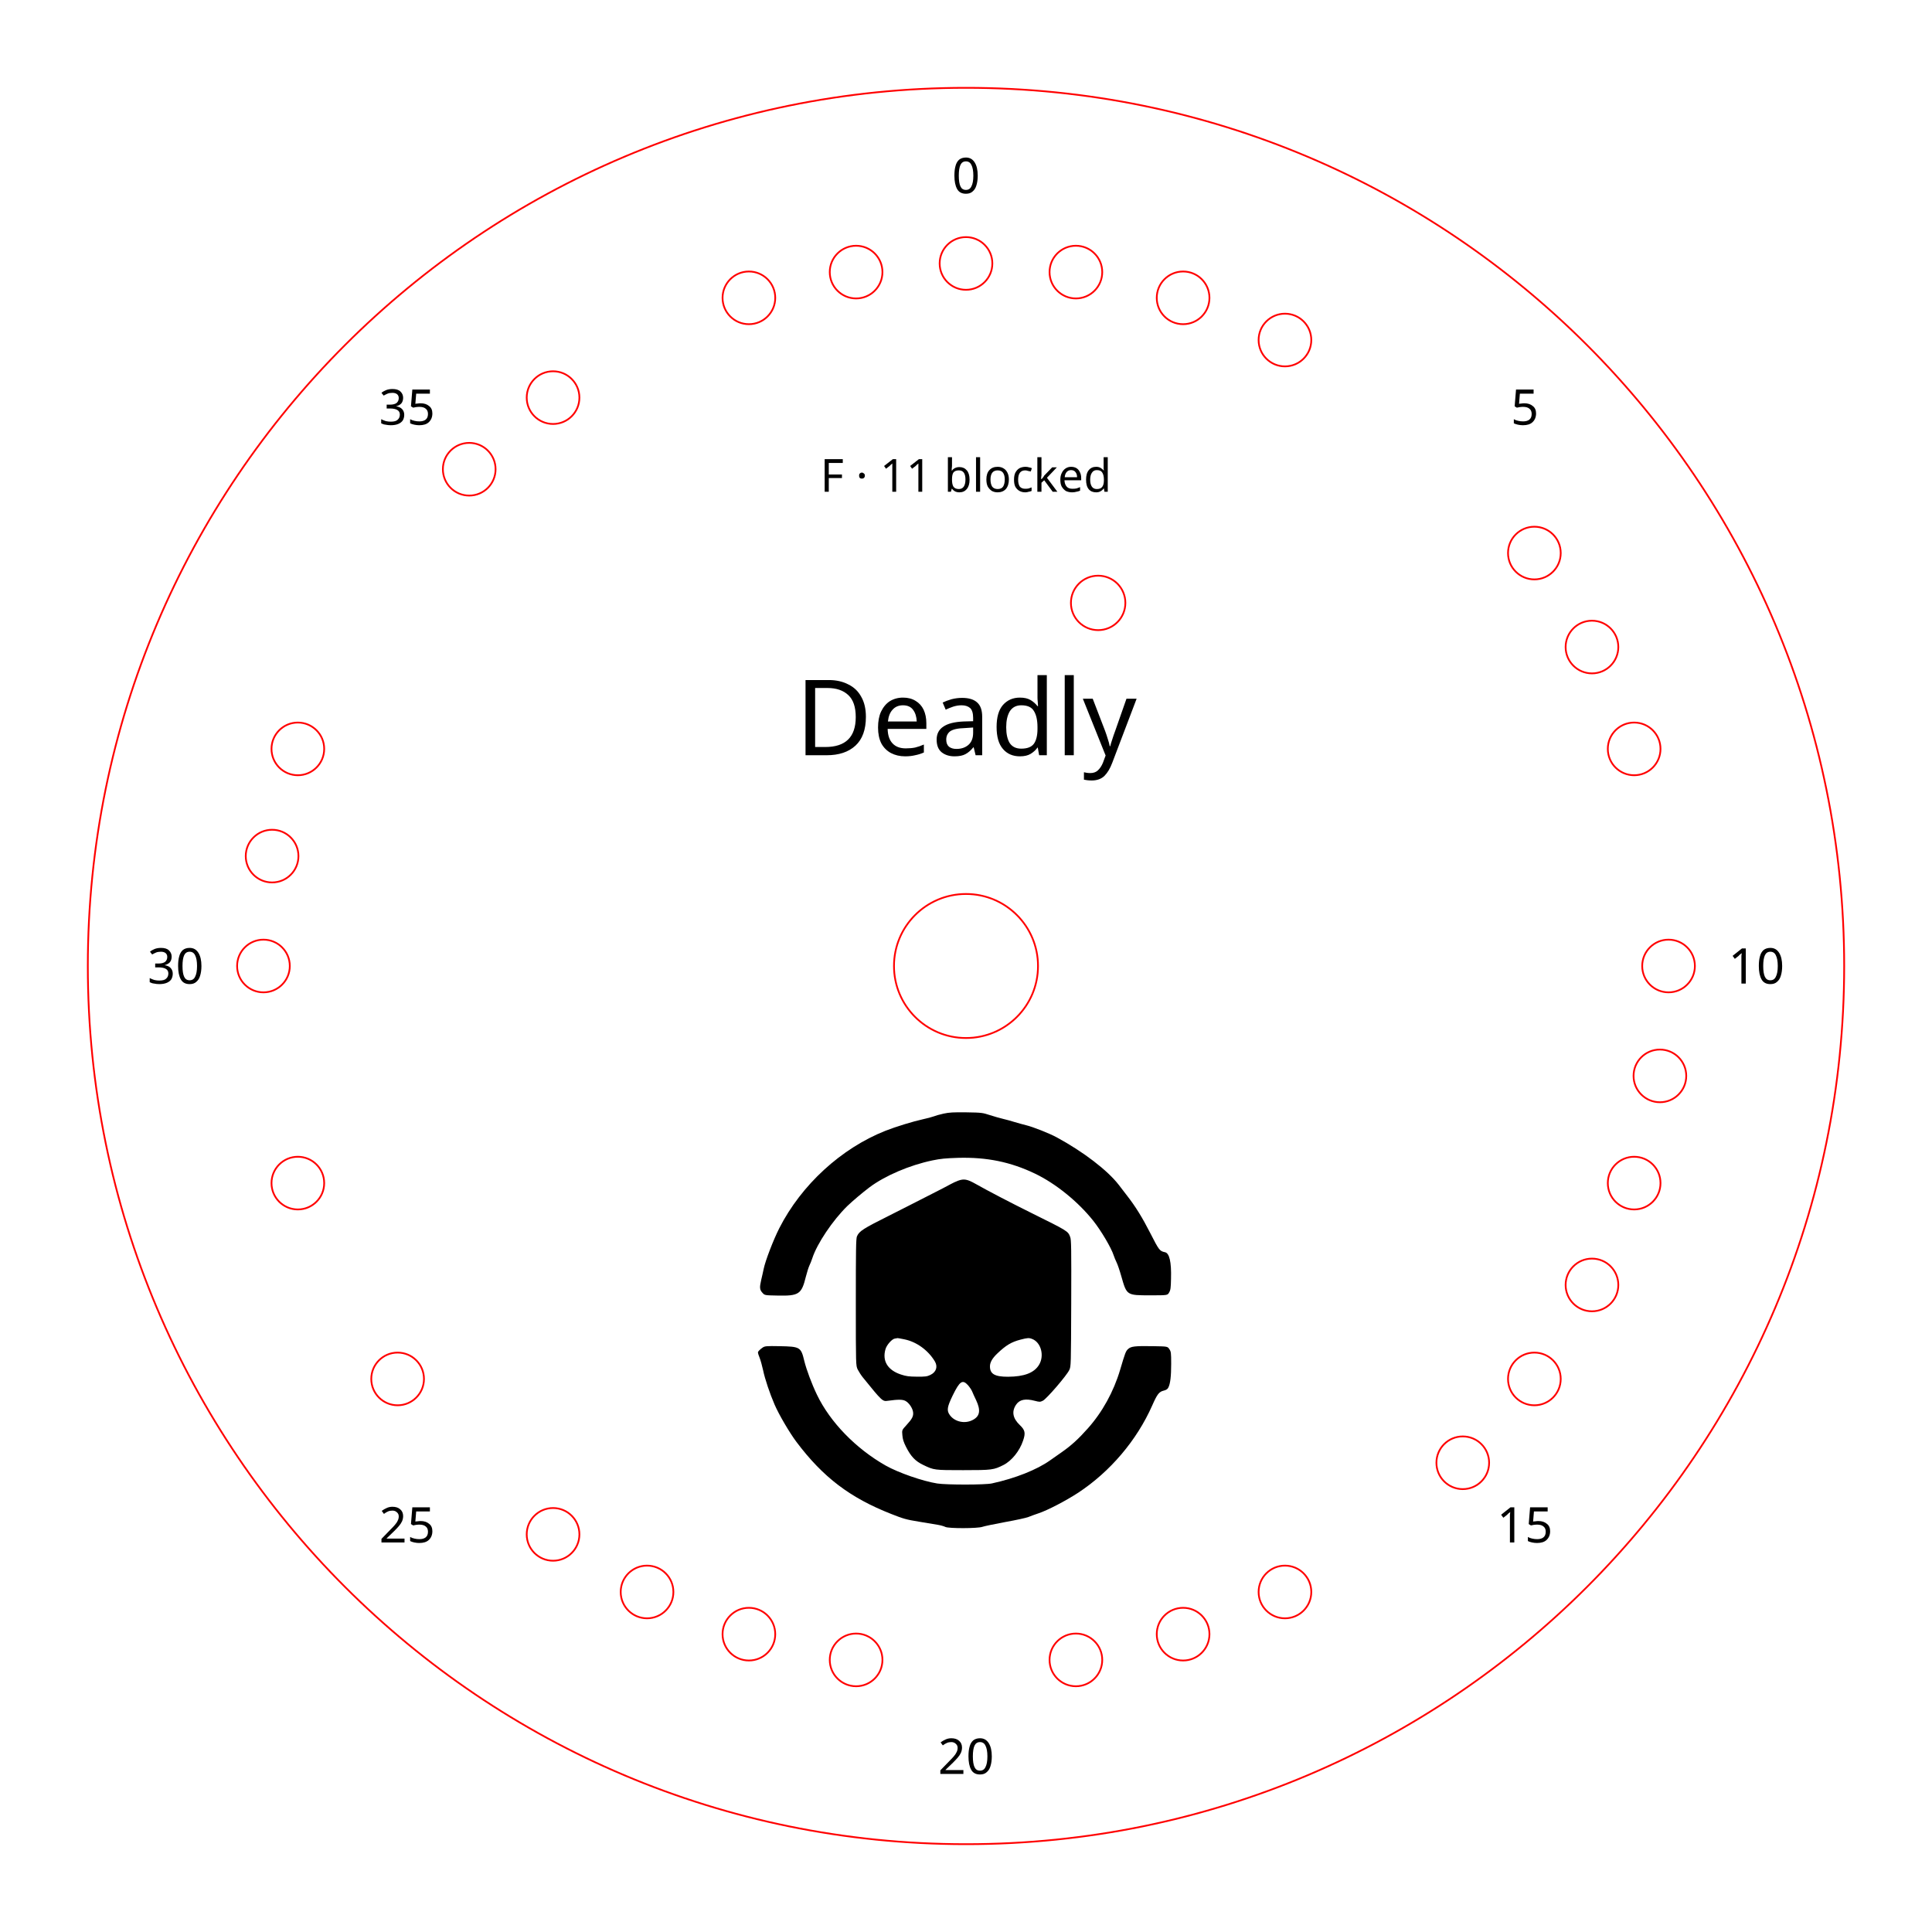
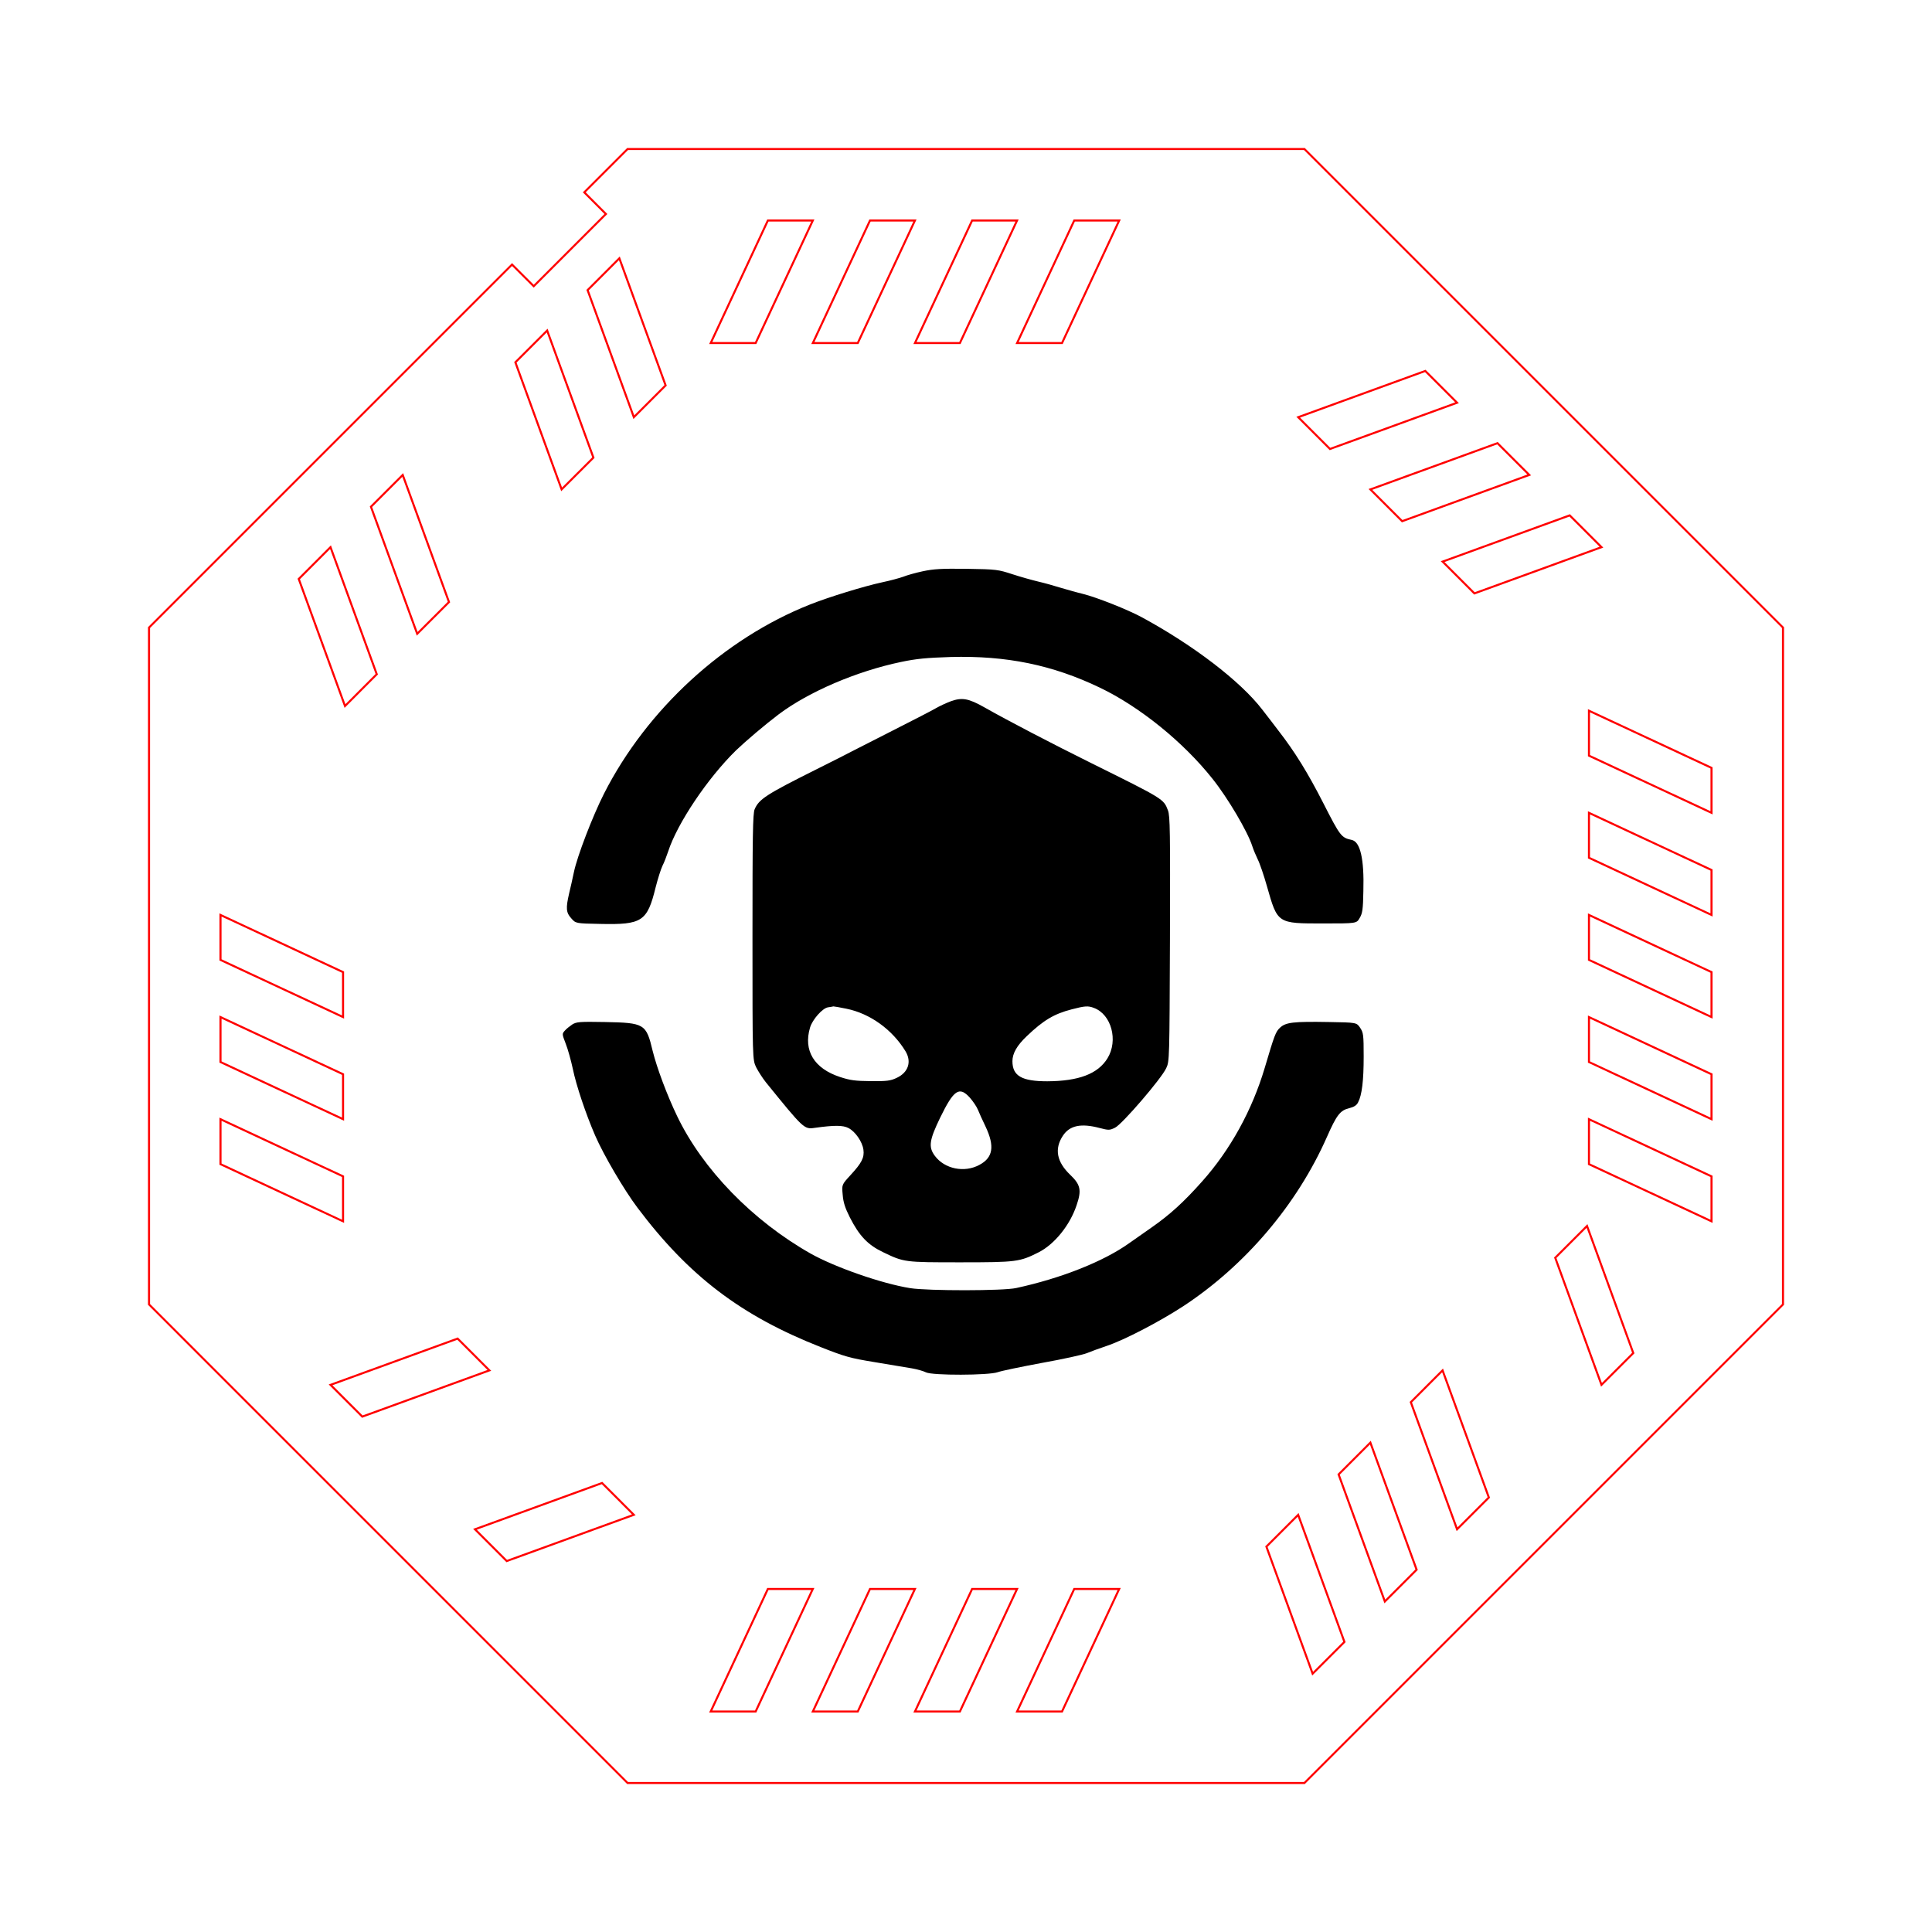
- <svg xmlns="http://www.w3.org/2000/svg" width="110.000mm" height="110.000mm" viewBox="0 0 110.000 110.000">
+ <svg xmlns="http://www.w3.org/2000/svg" width="94.591mm" height="94.591mm" viewBox="0 0 94.591 94.591">
  <style>
  .cut { fill: none; stroke: #ff0000; stroke-width: 0.1; }
-   .engrave { fill: #000; font-family: sans-serif; text-anchor: middle; }
</style>
-   <circle cx="55.000" cy="55.000" r="50.000" class="cut" />
-   <circle cx="55.000" cy="55.000" r="4.100" class="cut" />
-   <circle cx="62.524" cy="34.327" r="1.550" class="cut" />
-   <circle cx="55.000" cy="15.000" r="1.500" class="cut" />
-   <text x="55.000" y="11.000" font-size="2.800" class="engrave">0</text>
-   <circle cx="61.257" cy="15.492" r="1.500" class="cut" />
-   <circle cx="67.361" cy="16.958" r="1.500" class="cut" />
-   <circle cx="73.160" cy="19.360" r="1.500" class="cut" />
-   <text x="86.820" y="24.180" font-size="2.800" class="engrave">5</text>
-   <circle cx="87.361" cy="31.489" r="1.500" class="cut" />
-   <circle cx="90.640" cy="36.840" r="1.500" class="cut" />
-   <circle cx="93.042" cy="42.639" r="1.500" class="cut" />
-   <circle cx="95.000" cy="55.000" r="1.500" class="cut" />
-   <text x="100.000" y="56.000" font-size="2.800" class="engrave">10</text>
-   <circle cx="94.508" cy="61.257" r="1.500" class="cut" />
-   <circle cx="93.042" cy="67.361" r="1.500" class="cut" />
-   <circle cx="90.640" cy="73.160" r="1.500" class="cut" />
-   <circle cx="87.361" cy="78.511" r="1.500" class="cut" />
-   <circle cx="83.284" cy="83.284" r="1.500" class="cut" />
-   <text x="86.820" y="87.820" font-size="2.800" class="engrave">15</text>
-   <circle cx="73.160" cy="90.640" r="1.500" class="cut" />
-   <circle cx="67.361" cy="93.042" r="1.500" class="cut" />
-   <circle cx="61.257" cy="94.508" r="1.500" class="cut" />
-   <text x="55.000" y="101.000" font-size="2.800" class="engrave">20</text>
-   <circle cx="48.743" cy="94.508" r="1.500" class="cut" />
-   <circle cx="42.639" cy="93.042" r="1.500" class="cut" />
-   <circle cx="36.840" cy="90.640" r="1.500" class="cut" />
-   <circle cx="31.489" cy="87.361" r="1.500" class="cut" />
-   <text x="23.180" y="87.820" font-size="2.800" class="engrave">25</text>
-   <circle cx="22.639" cy="78.511" r="1.500" class="cut" />
-   <circle cx="16.958" cy="67.361" r="1.500" class="cut" />
-   <circle cx="15.000" cy="55.000" r="1.500" class="cut" />
-   <text x="10.000" y="56.000" font-size="2.800" class="engrave">30</text>
-   <circle cx="15.492" cy="48.743" r="1.500" class="cut" />
-   <circle cx="16.958" cy="42.639" r="1.500" class="cut" />
-   <circle cx="26.716" cy="26.716" r="1.500" class="cut" />
-   <text x="23.180" y="24.180" font-size="2.800" class="engrave">35</text>
-   <circle cx="31.489" cy="22.639" r="1.500" class="cut" />
-   <circle cx="42.639" cy="16.958" r="1.500" class="cut" />
-   <circle cx="48.743" cy="15.492" r="1.500" class="cut" />
-   <text x="55.000" y="28.000" font-size="2.600" class="engrave">F · 11 blocked</text>
-   <text x="55.000" y="43.000" font-size="6.000" class="engrave">Deadly</text>
-   <svg x="43.000" y="63.000" width="24.000" height="24.000" viewBox="0 0 528 528">
-     <g transform="translate(0,528) scale(0.1,-0.1)" fill="#000000" stroke="none">
-       <path d="M2360 5191 c-47 -10 -103 -26 -125 -35 -22 -8 -83 -25 -136 -36 -116 -25 -342 -94 -468 -144 -555 -220 -1053 -677 -1330 -1221 -74 -146 -174 -406 -195 -508 -9 -41 -22 -103 -31 -138 -22 -95 -20 -124 14 -161 29 -33 29 -33 188 -36 270 -6 303 16 357 236 14 55 34 118 44 139 11 21 27 63 37 93 59 182 255 474 439 654 65 62 185 164 276 233 195 146 503 278 790 338 100 21 165 27 320 32 360 10 659 -51 965 -198 257 -123 539 -351 728 -589 99 -124 227 -341 257 -435 7 -22 23 -60 35 -85 13 -25 40 -104 60 -175 69 -242 66 -240 364 -240 215 0 215 0 235 35 18 30 22 56 24 173 6 210 -20 321 -76 332 -66 14 -74 24 -182 236 -102 200 -186 335 -290 469 -27 36 -75 98 -106 138 -141 183 -444 415 -778 596 -90 49 -292 129 -381 151 -38 9 -104 28 -145 40 -41 13 -106 31 -145 40 -38 9 -113 30 -165 47 -92 30 -102 32 -295 35 -166 2 -214 -1 -285 -16z M2542 4351 c-30 -11 -72 -31 -95 -44 -23 -14 -150 -79 -282 -146 -132 -67 -251 -128 -265 -135 -14 -8 -115 -59 -225 -114 -324 -162 -373 -193 -401 -259 -12 -27 -14 -174 -14 -825 0 -793 0 -793 24 -843 14 -27 42 -71 63 -97 244 -301 247 -304 315 -294 129 18 183 17 218 -1 45 -23 90 -89 97 -140 7 -51 -11 -86 -84 -165 -56 -61 -56 -61 -50 -126 4 -50 15 -84 46 -146 61 -120 116 -178 214 -225 137 -66 138 -66 502 -66 362 0 382 3 505 65 102 52 202 175 245 305 33 96 25 132 -41 195 -88 84 -104 168 -48 253 44 67 118 82 238 50 58 -15 64 -15 99 2 45 21 300 317 331 385 21 44 21 57 24 835 2 694 1 795 -13 831 -28 74 -27 73 -495 305 -248 123 -535 272 -690 360 -104 59 -146 66 -218 40z m-675 -1987 c153 -31 297 -135 382 -275 41 -68 18 -137 -57 -172 -40 -19 -64 -22 -167 -21 -101 1 -133 5 -200 27 -167 55 -237 171 -193 319 15 52 81 126 116 131 15 2 31 5 35 6 4 0 42 -6 84 -15z m1600 5 c113 -42 158 -211 87 -326 -62 -100 -185 -147 -389 -148 -165 0 -225 35 -225 130 0 50 29 101 92 161 109 104 176 144 291 174 85 22 106 24 144 9z m-802 -580 c20 -23 44 -58 52 -78 8 -20 30 -69 50 -110 59 -126 48 -199 -40 -246 -97 -53 -226 -27 -289 59 -42 57 -35 101 35 246 88 180 123 205 192 129z M95 2262 c-16 -11 -38 -28 -48 -40 -18 -20 -18 -22 6 -84 14 -35 34 -108 46 -163 21 -104 84 -292 144 -430 55 -127 188 -353 273 -466 333 -443 671 -700 1188 -903 152 -60 186 -70 345 -96 97 -16 205 -34 240 -40 35 -6 77 -18 92 -26 41 -21 406 -20 464 1 22 8 151 35 286 60 135 24 266 53 290 63 24 10 81 31 126 46 115 38 343 157 498 258 401 264 734 656 927 1092 63 143 86 173 144 187 32 8 49 19 58 38 25 47 36 141 36 296 0 142 -2 154 -23 186 -23 34 -23 34 -202 37 -230 4 -278 -2 -315 -36 -29 -27 -36 -46 -100 -262 -81 -272 -222 -528 -403 -731 -119 -134 -209 -216 -328 -299 -57 -40 -122 -85 -144 -101 -165 -118 -439 -227 -730 -290 -83 -19 -570 -19 -685 -1 -183 29 -487 135 -645 224 -374 212 -697 544 -862 888 -65 135 -131 312 -158 421 -42 176 -52 182 -310 187 -163 3 -183 1 -210 -16z" />
-     </g>
-   </svg>
+   <g id="F-deadly">
+     <polygon points="30.727,7.296 63.864,7.296 87.296,30.727 87.296,63.864 63.864,87.296 30.727,87.296 7.296,63.864 7.296,30.727 25.070,12.953 26.131,14.013 29.666,10.478 28.606,9.417" class="cut" />
+     <polygon points="34.797,16.796 36.997,16.796 39.795,10.796 37.595,10.796" class="cut" />
+     <polygon points="39.797,16.796 41.997,16.796 44.795,10.796 42.595,10.796" class="cut" />
+     <polygon points="44.797,16.796 46.997,16.796 49.795,10.796 47.595,10.796" class="cut" />
+     <polygon points="49.797,16.796 51.997,16.796 54.795,10.796 52.595,10.796" class="cut" />
+     <polygon points="63.560,20.426 65.116,21.982 71.337,19.718 69.781,18.162" class="cut" />
+     <polygon points="67.095,23.962 68.651,25.518 74.872,23.253 73.316,21.698" class="cut" />
+     <polygon points="70.631,27.497 72.187,29.053 78.408,26.789 76.852,25.233" class="cut" />
+     <polygon points="77.796,34.797 77.796,36.997 83.796,39.795 83.796,37.595" class="cut" />
+     <polygon points="77.796,39.797 77.796,41.997 83.796,44.795 83.796,42.595" class="cut" />
+     <polygon points="77.796,44.797 77.796,46.997 83.796,49.795 83.796,47.595" class="cut" />
+     <polygon points="77.796,49.797 77.796,51.997 83.796,54.795 83.796,52.595" class="cut" />
+     <polygon points="77.796,54.797 77.796,56.997 83.796,59.795 83.796,57.595" class="cut" />
+     <polygon points="77.701,60.024 76.145,61.580 78.409,67.801 79.965,66.245" class="cut" />
+     <polygon points="70.629,67.095 69.074,68.651 71.338,74.872 72.894,73.316" class="cut" />
+     <polygon points="67.094,70.631 65.538,72.187 67.803,78.408 69.358,76.852" class="cut" />
+     <polygon points="63.558,74.167 62.003,75.722 64.267,81.943 65.823,80.388" class="cut" />
+     <polygon points="54.795,77.796 52.595,77.796 49.797,83.796 51.997,83.796" class="cut" />
+     <polygon points="49.795,77.796 47.595,77.796 44.797,83.796 46.997,83.796" class="cut" />
+     <polygon points="44.795,77.796 42.595,77.796 39.797,83.796 41.997,83.796" class="cut" />
+     <polygon points="39.795,77.796 37.595,77.796 34.797,83.796 36.997,83.796" class="cut" />
+     <polygon points="31.031,74.165 29.476,72.609 23.255,74.874 24.810,76.429" class="cut" />
+     <polygon points="23.960,67.094 22.405,65.538 16.184,67.803 17.739,69.358" class="cut" />
+     <polygon points="16.796,59.795 16.796,57.595 10.796,54.797 10.796,56.997" class="cut" />
+     <polygon points="16.796,54.795 16.796,52.595 10.796,49.797 10.796,51.997" class="cut" />
+     <polygon points="16.796,49.795 16.796,47.595 10.796,44.797 10.796,46.997" class="cut" />
+     <polygon points="16.891,34.567 18.446,33.011 16.182,26.790 14.627,28.346" class="cut" />
+     <polygon points="20.426,31.031 21.982,29.476 19.718,23.255 18.162,24.810" class="cut" />
+     <polygon points="27.497,23.960 29.053,22.405 26.789,16.184 25.233,17.739" class="cut" />
+     <polygon points="31.033,20.425 32.589,18.869 30.324,12.648 28.769,14.204" class="cut" />
+     <svg x="27.296" y="27.296" width="40.000" height="40.000" viewBox="0 0 528 528">
+       <g transform="translate(0,528) scale(0.1,-0.1)" fill="#000000" stroke="none">
+         <path d="M2360 5191 c-47 -10 -103 -26 -125 -35 -22 -8 -83 -25 -136 -36 -116 -25 -342 -94 -468 -144 -555 -220 -1053 -677 -1330 -1221 -74 -146 -174 -406 -195 -508 -9 -41 -22 -103 -31 -138 -22 -95 -20 -124 14 -161 29 -33 29 -33 188 -36 270 -6 303 16 357 236 14 55 34 118 44 139 11 21 27 63 37 93 59 182 255 474 439 654 65 62 185 164 276 233 195 146 503 278 790 338 100 21 165 27 320 32 360 10 659 -51 965 -198 257 -123 539 -351 728 -589 99 -124 227 -341 257 -435 7 -22 23 -60 35 -85 13 -25 40 -104 60 -175 69 -242 66 -240 364 -240 215 0 215 0 235 35 18 30 22 56 24 173 6 210 -20 321 -76 332 -66 14 -74 24 -182 236 -102 200 -186 335 -290 469 -27 36 -75 98 -106 138 -141 183 -444 415 -778 596 -90 49 -292 129 -381 151 -38 9 -104 28 -145 40 -41 13 -106 31 -145 40 -38 9 -113 30 -165 47 -92 30 -102 32 -295 35 -166 2 -214 -1 -285 -16z M2542 4351 c-30 -11 -72 -31 -95 -44 -23 -14 -150 -79 -282 -146 -132 -67 -251 -128 -265 -135 -14 -8 -115 -59 -225 -114 -324 -162 -373 -193 -401 -259 -12 -27 -14 -174 -14 -825 0 -793 0 -793 24 -843 14 -27 42 -71 63 -97 244 -301 247 -304 315 -294 129 18 183 17 218 -1 45 -23 90 -89 97 -140 7 -51 -11 -86 -84 -165 -56 -61 -56 -61 -50 -126 4 -50 15 -84 46 -146 61 -120 116 -178 214 -225 137 -66 138 -66 502 -66 362 0 382 3 505 65 102 52 202 175 245 305 33 96 25 132 -41 195 -88 84 -104 168 -48 253 44 67 118 82 238 50 58 -15 64 -15 99 2 45 21 300 317 331 385 21 44 21 57 24 835 2 694 1 795 -13 831 -28 74 -27 73 -495 305 -248 123 -535 272 -690 360 -104 59 -146 66 -218 40z m-675 -1987 c153 -31 297 -135 382 -275 41 -68 18 -137 -57 -172 -40 -19 -64 -22 -167 -21 -101 1 -133 5 -200 27 -167 55 -237 171 -193 319 15 52 81 126 116 131 15 2 31 5 35 6 4 0 42 -6 84 -15z m1600 5 c113 -42 158 -211 87 -326 -62 -100 -185 -147 -389 -148 -165 0 -225 35 -225 130 0 50 29 101 92 161 109 104 176 144 291 174 85 22 106 24 144 9z m-802 -580 c20 -23 44 -58 52 -78 8 -20 30 -69 50 -110 59 -126 48 -199 -40 -246 -97 -53 -226 -27 -289 59 -42 57 -35 101 35 246 88 180 123 205 192 129z M95 2262 c-16 -11 -38 -28 -48 -40 -18 -20 -18 -22 6 -84 14 -35 34 -108 46 -163 21 -104 84 -292 144 -430 55 -127 188 -353 273 -466 333 -443 671 -700 1188 -903 152 -60 186 -70 345 -96 97 -16 205 -34 240 -40 35 -6 77 -18 92 -26 41 -21 406 -20 464 1 22 8 151 35 286 60 135 24 266 53 290 63 24 10 81 31 126 46 115 38 343 157 498 258 401 264 734 656 927 1092 63 143 86 173 144 187 32 8 49 19 58 38 25 47 36 141 36 296 0 142 -2 154 -23 186 -23 34 -23 34 -202 37 -230 4 -278 -2 -315 -36 -29 -27 -36 -46 -100 -262 -81 -272 -222 -528 -403 -731 -119 -134 -209 -216 -328 -299 -57 -40 -122 -85 -144 -101 -165 -118 -439 -227 -730 -290 -83 -19 -570 -19 -685 -1 -183 29 -487 135 -645 224 -374 212 -697 544 -862 888 -65 135 -131 312 -158 421 -42 176 -52 182 -310 187 -163 3 -183 1 -210 -16z" />
+       </g>
+     </svg>
+   </g>
</svg>
